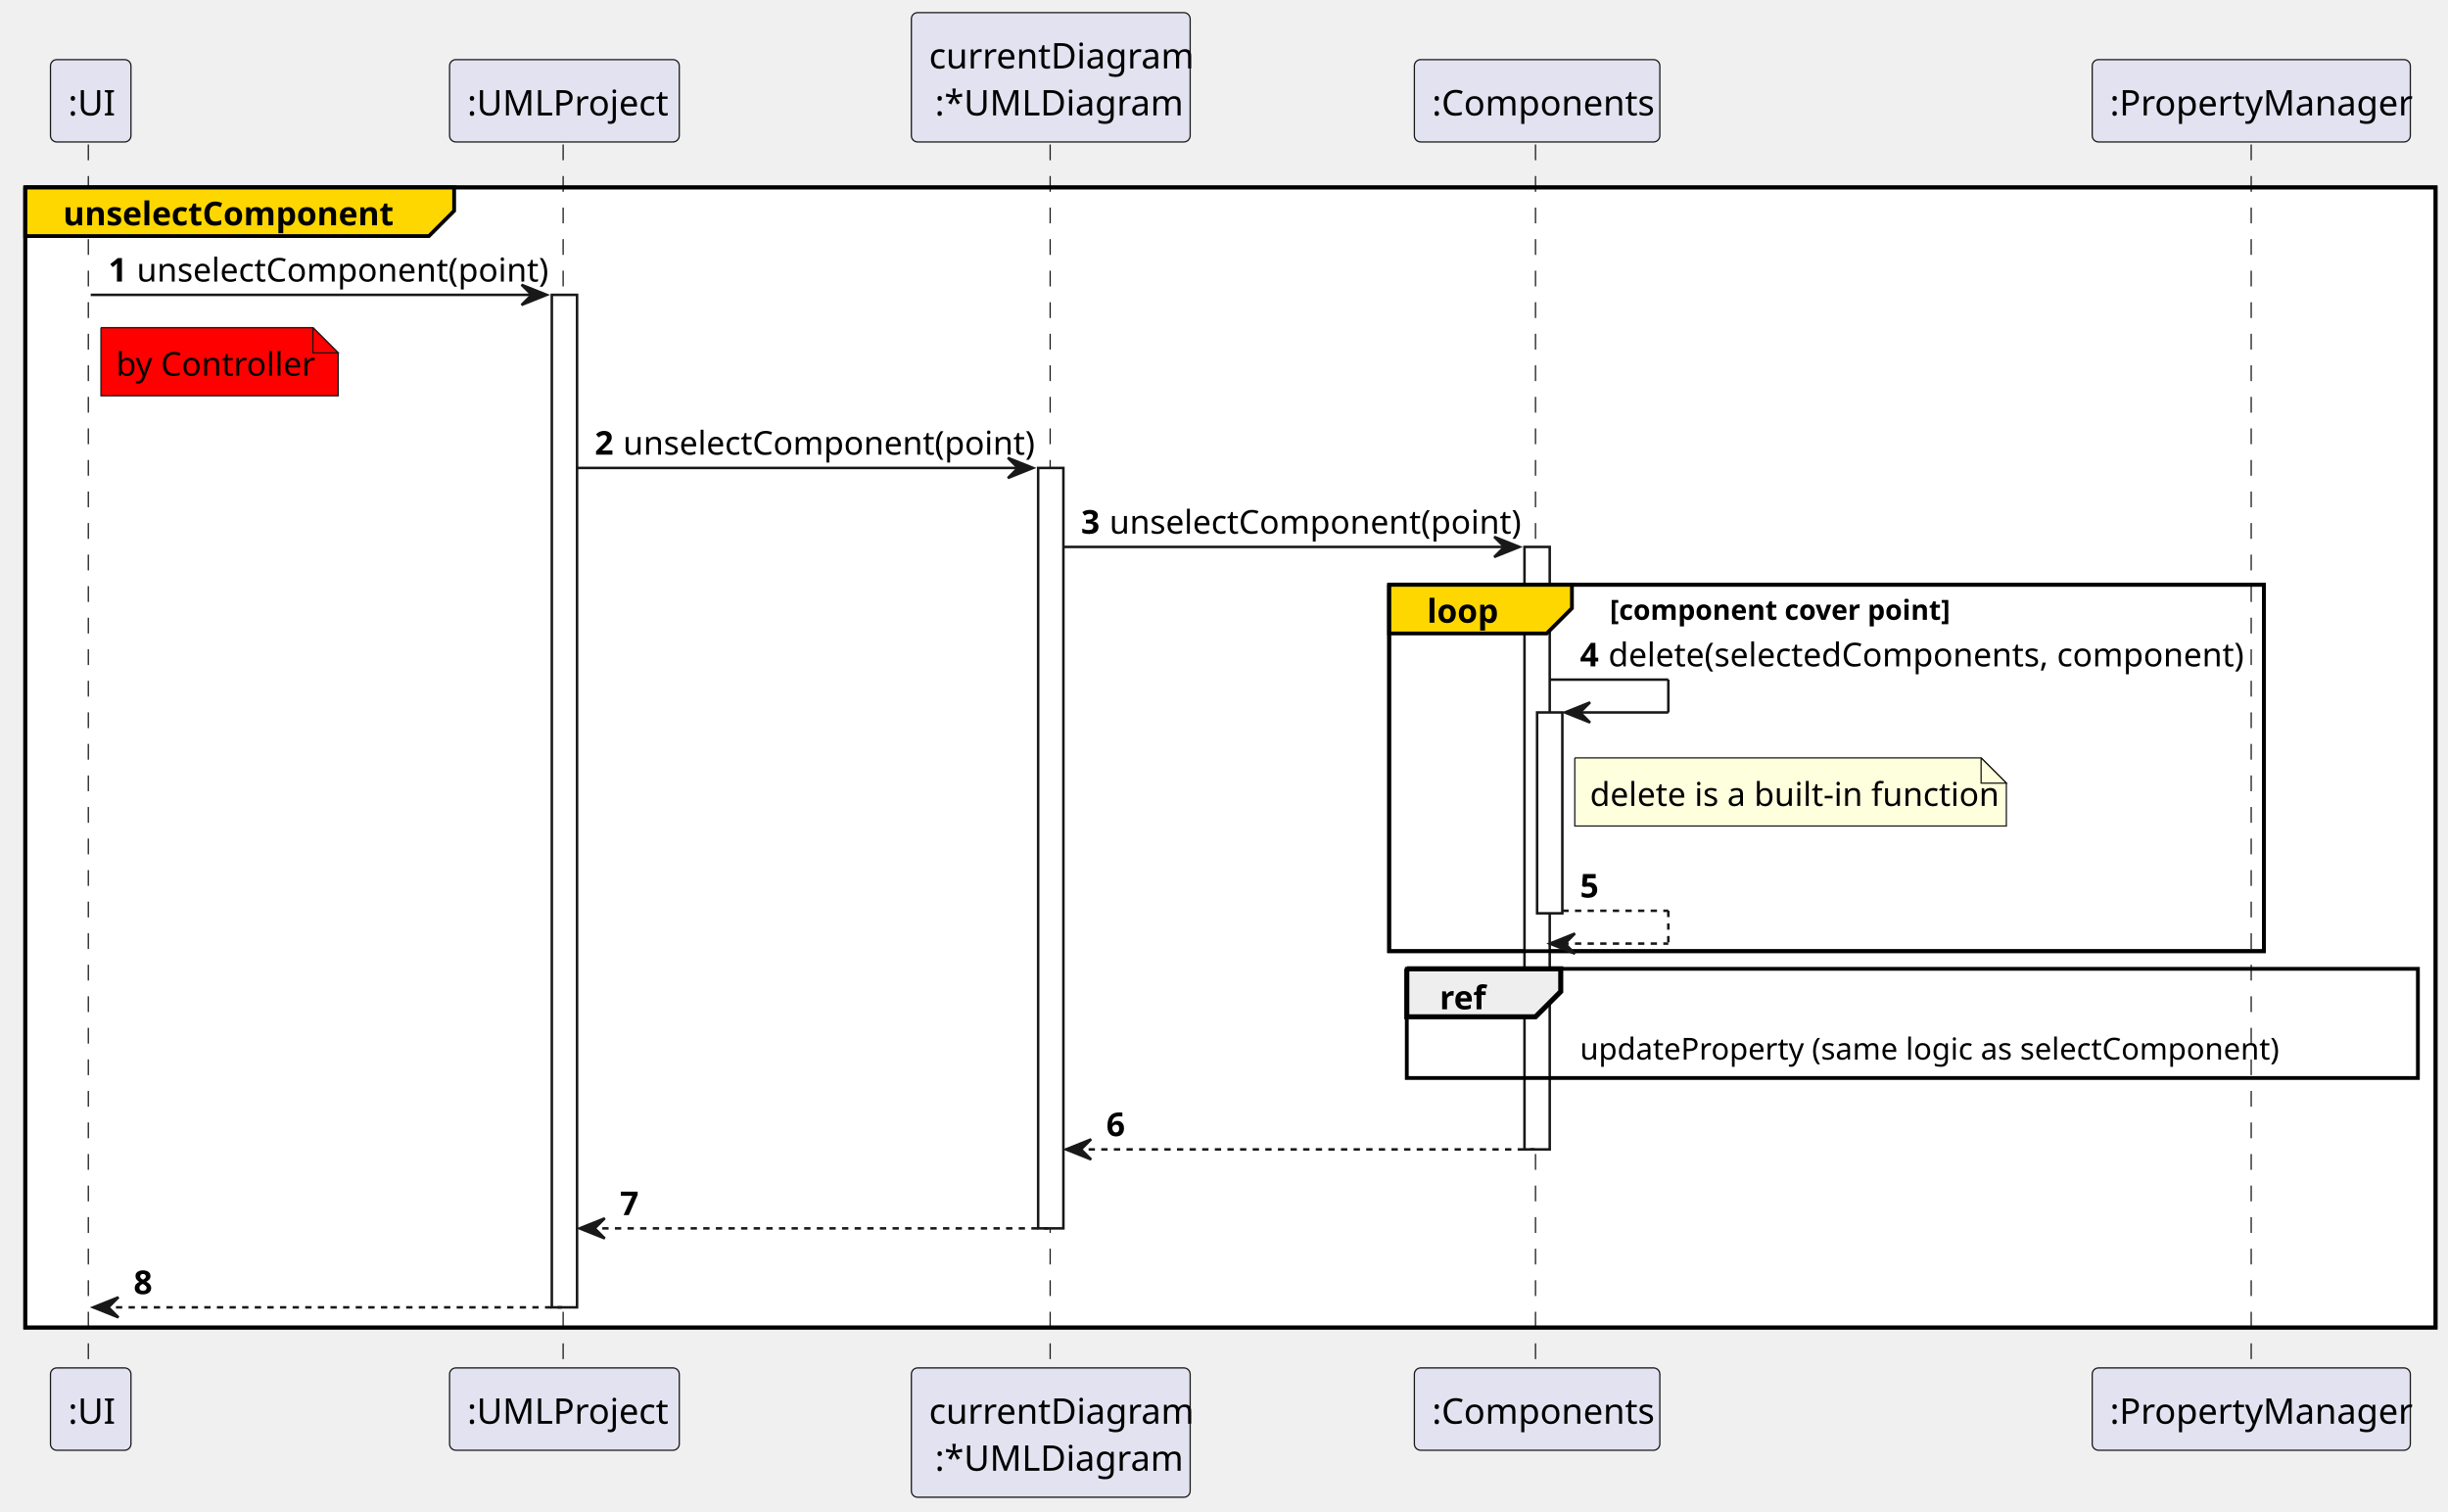
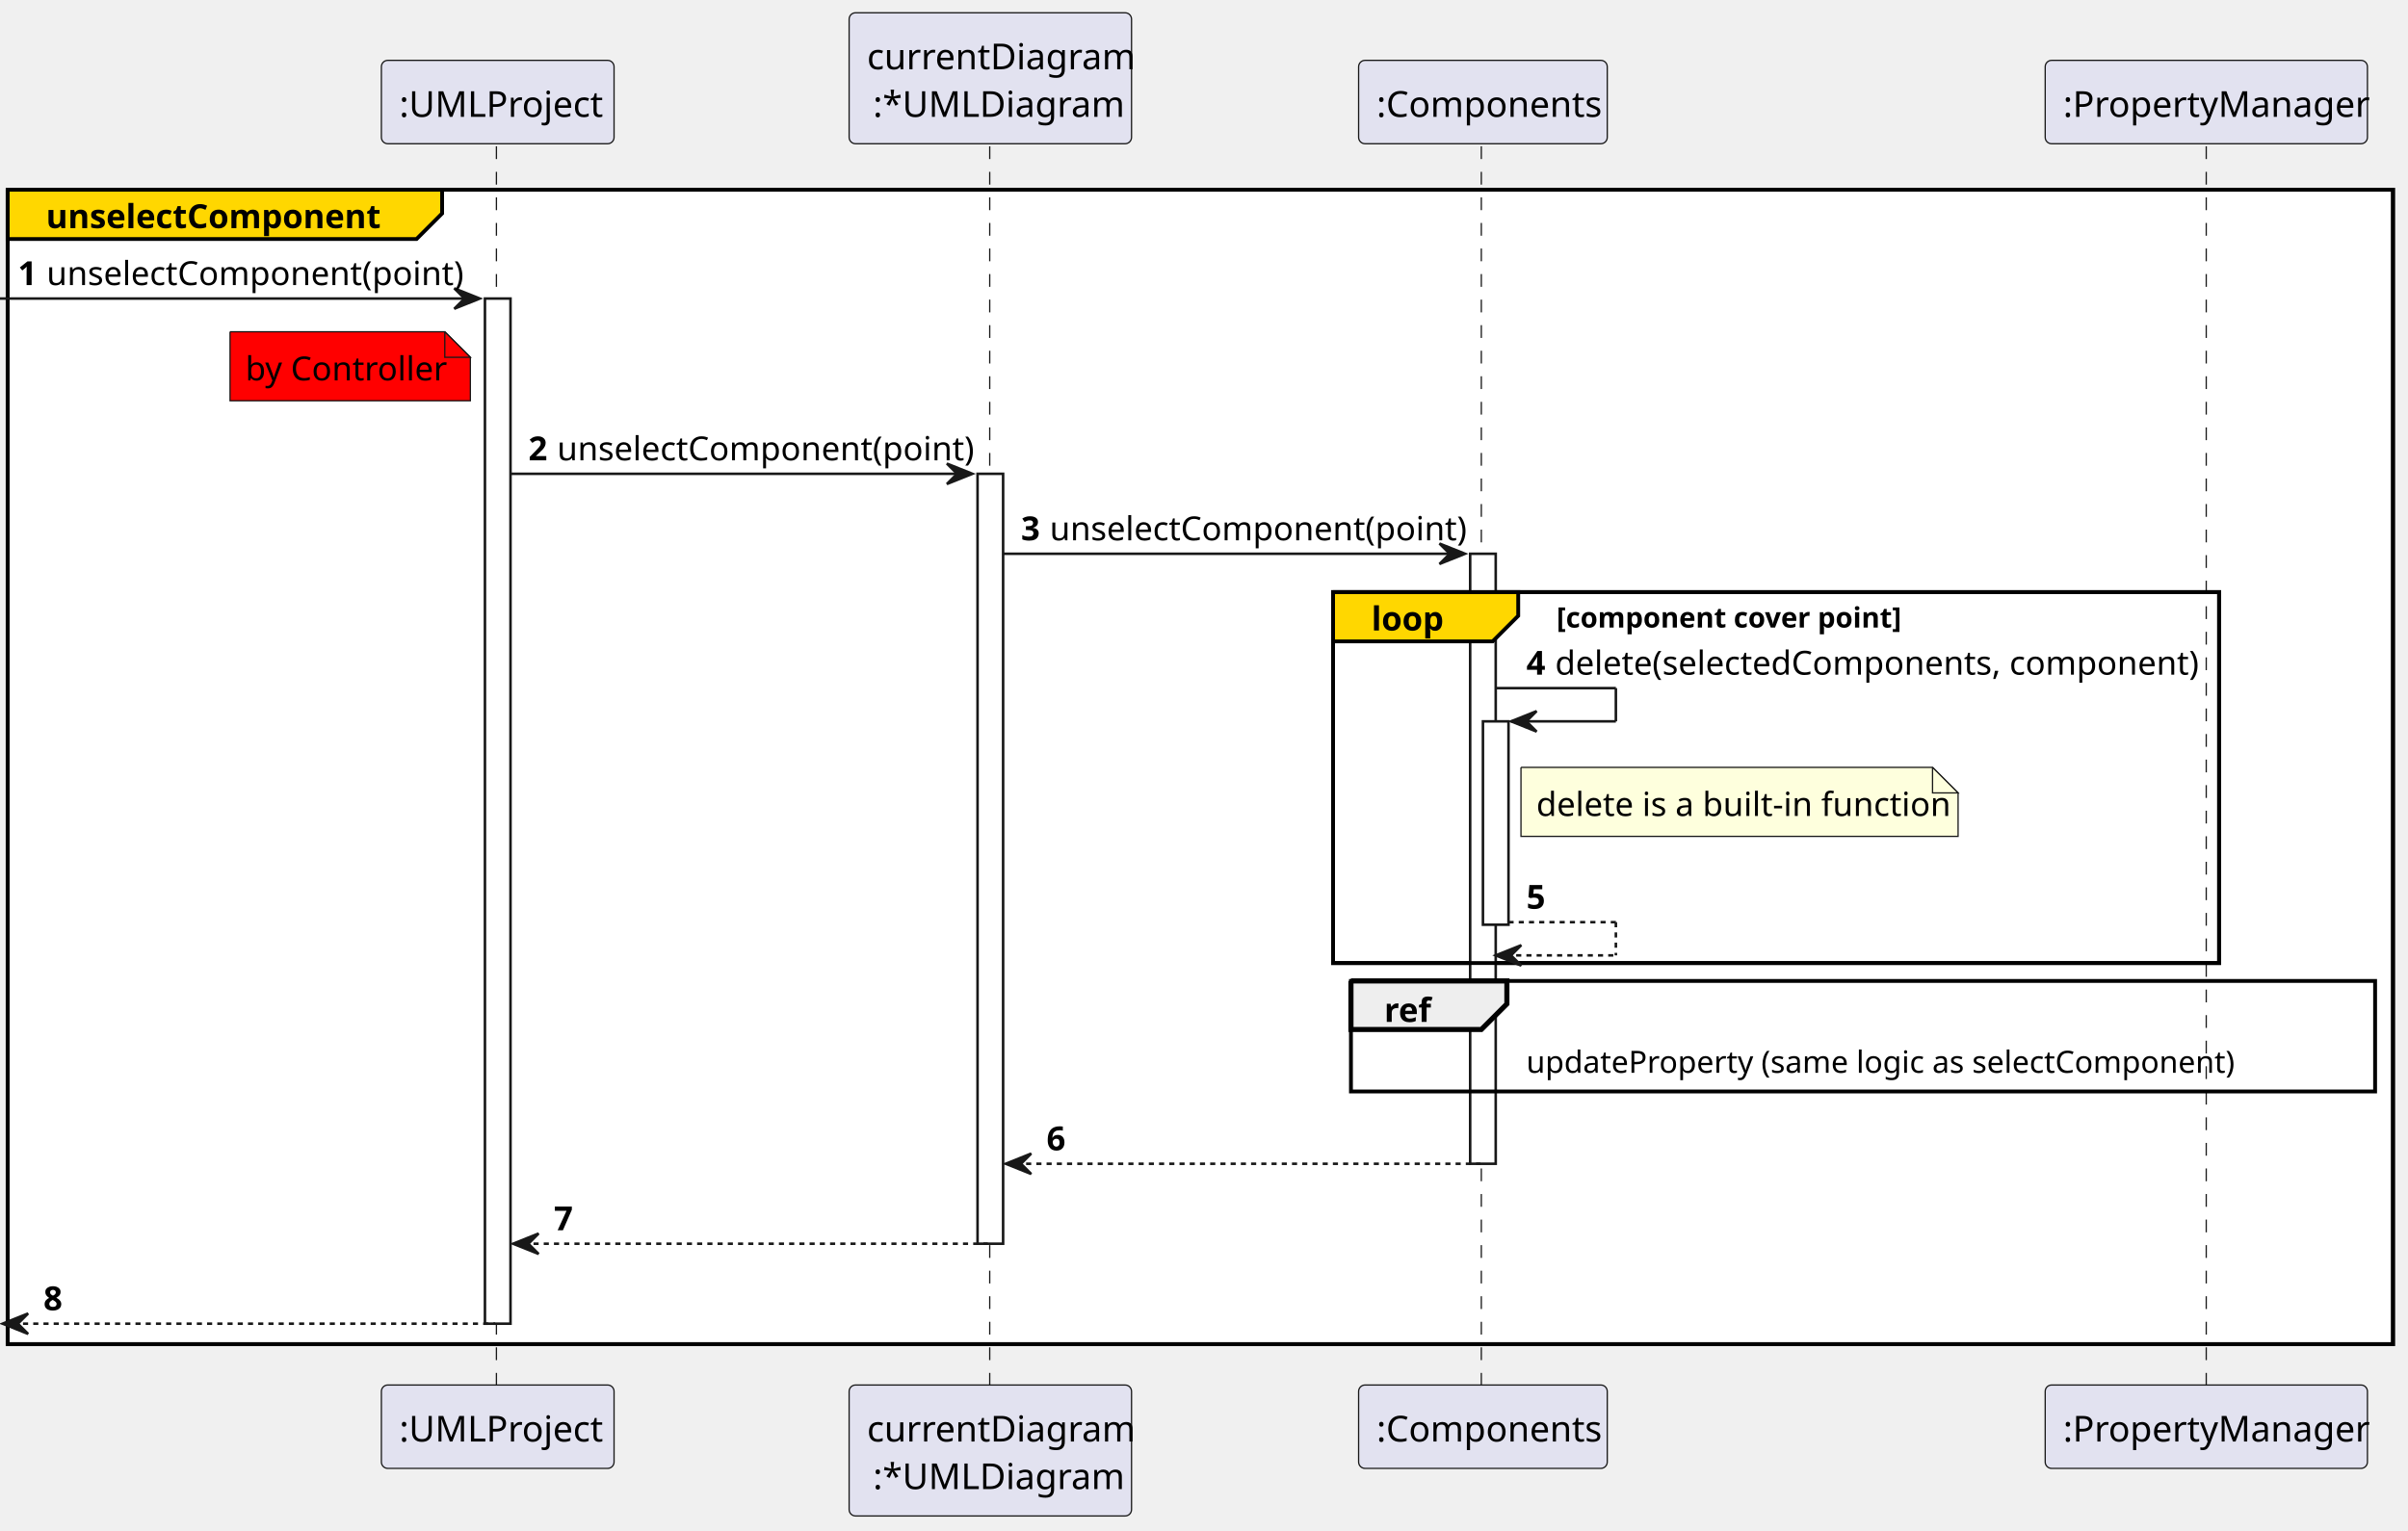
- <svg xmlns="http://www.w3.org/2000/svg" contentStyleType="text/css" height="479.2px" preserveAspectRatio="none" style="width:776px;height:479px;background:#FFFFFF;" version="1.1" viewBox="0 0 776 479" width="776.8px" zoomAndPan="magnify">
+ <svg xmlns="http://www.w3.org/2000/svg" contentStyleType="text/css" height="599px" preserveAspectRatio="none" style="width:942px;height:599px;background:#FFFFFF;" version="1.1" viewBox="0 0 942 599" width="942px" zoomAndPan="magnify">
  <defs />
  <g>
-     <rect fill="#FFFFFF" height="320.93" style="stroke:#181818;stroke-width:0.8;" width="8" x="174.922" y="93.459" />
-     <rect fill="#FFFFFF" height="241.031" style="stroke:#181818;stroke-width:0.8;" width="8" x="329.087" y="148.325" />
-     <rect fill="#FFFFFF" height="190.966" style="stroke:#181818;stroke-width:0.8;" width="8" x="483.253" y="173.358" />
-     <rect fill="#FFFFFF" height="63.666" style="stroke:#181818;stroke-width:0.8;" width="8" x="487.253" y="225.823" />
-     <rect fill="#FFFFFF" height="361.395" style="stroke:#000000;stroke-width:1.2;" width="764.06" x="8" y="59.394" />
-     <rect fill="#FFFFFF" height="116.131" style="stroke:#000000;stroke-width:1.2;" width="277.293" x="440.345" y="185.358" />
-     <line style="stroke:#181818;stroke-width:0.4;stroke-dasharray:5.0,5.0;" x1="28" x2="28" y1="45.794" y2="434.389" />
-     <line style="stroke:#181818;stroke-width:0.4;stroke-dasharray:5.0,5.0;" x1="178.513" x2="178.513" y1="45.794" y2="434.389" />
-     <line style="stroke:#181818;stroke-width:0.4;stroke-dasharray:5.0,5.0;" x1="332.897" x2="332.897" y1="45.794" y2="434.389" />
-     <line style="stroke:#181818;stroke-width:0.4;stroke-dasharray:5.0,5.0;" x1="486.745" x2="486.745" y1="45.794" y2="434.389" />
-     <line style="stroke:#181818;stroke-width:0.4;stroke-dasharray:5.0,5.0;" x1="713.616" x2="713.616" y1="45.794" y2="434.389" />
-     <rect fill="#E2E2F0" height="26.097" rx="2" ry="2" style="stroke:#181818;stroke-width:0.4;" width="25.512" x="16" y="18.897" />
-     <text fill="#000000" font-family="sans-serif" font-size="11.2" lengthAdjust="spacing" textLength="14.312" x="21.6" y="36.583">:UI</text>
-     <rect fill="#E2E2F0" height="26.097" rx="2" ry="2" style="stroke:#181818;stroke-width:0.4;" width="25.512" x="16" y="433.589" />
-     <text fill="#000000" font-family="sans-serif" font-size="11.2" lengthAdjust="spacing" textLength="14.312" x="21.6" y="451.275">:UI</text>
-     <rect fill="#E2E2F0" height="26.097" rx="2" ry="2" style="stroke:#181818;stroke-width:0.4;" width="72.816" x="142.513" y="18.897" />
-     <text fill="#000000" font-family="sans-serif" font-size="11.2" lengthAdjust="spacing" textLength="61.616" x="148.113" y="36.583">:UMLProject</text>
-     <rect fill="#E2E2F0" height="26.097" rx="2" ry="2" style="stroke:#181818;stroke-width:0.4;" width="72.816" x="142.513" y="433.589" />
-     <text fill="#000000" font-family="sans-serif" font-size="11.2" lengthAdjust="spacing" textLength="61.616" x="148.113" y="451.275">:UMLProject</text>
-     <rect fill="#E2E2F0" height="40.994" rx="2" ry="2" style="stroke:#181818;stroke-width:0.4;" width="88.38" x="288.897" y="4" />
-     <text fill="#000000" font-family="sans-serif" font-size="11.2" lengthAdjust="spacing" textLength="77.18" x="294.497" y="21.686">currentDiagram</text>
-     <text fill="#000000" font-family="sans-serif" font-size="11.2" lengthAdjust="spacing" textLength="73.44" x="296.367" y="36.583">:*UMLDiagram</text>
-     <rect fill="#E2E2F0" height="40.994" rx="2" ry="2" style="stroke:#181818;stroke-width:0.4;" width="88.38" x="288.897" y="433.589" />
-     <text fill="#000000" font-family="sans-serif" font-size="11.2" lengthAdjust="spacing" textLength="77.18" x="294.497" y="451.275">currentDiagram</text>
-     <text fill="#000000" font-family="sans-serif" font-size="11.2" lengthAdjust="spacing" textLength="73.44" x="296.367" y="466.172">:*UMLDiagram</text>
-     <rect fill="#E2E2F0" height="26.097" rx="2" ry="2" style="stroke:#181818;stroke-width:0.4;" width="77.815" x="448.345" y="18.897" />
-     <text fill="#000000" font-family="sans-serif" font-size="11.2" lengthAdjust="spacing" textLength="66.615" x="453.945" y="36.583">:Components</text>
-     <rect fill="#E2E2F0" height="26.097" rx="2" ry="2" style="stroke:#181818;stroke-width:0.4;" width="77.815" x="448.345" y="433.589" />
-     <text fill="#000000" font-family="sans-serif" font-size="11.2" lengthAdjust="spacing" textLength="66.615" x="453.945" y="451.275">:Components</text>
-     <rect fill="#E2E2F0" height="26.097" rx="2" ry="2" style="stroke:#181818;stroke-width:0.4;" width="100.844" x="663.216" y="18.897" />
-     <text fill="#000000" font-family="sans-serif" font-size="11.2" lengthAdjust="spacing" textLength="89.644" x="668.816" y="36.583">:PropertyManager</text>
-     <rect fill="#E2E2F0" height="26.097" rx="2" ry="2" style="stroke:#181818;stroke-width:0.4;" width="100.844" x="663.216" y="433.589" />
-     <text fill="#000000" font-family="sans-serif" font-size="11.2" lengthAdjust="spacing" textLength="89.644" x="668.816" y="451.275">:PropertyManager</text>
-     <rect fill="#FFFFFF" height="320.93" style="stroke:#181818;stroke-width:0.8;" width="8" x="174.922" y="93.459" />
-     <rect fill="#FFFFFF" height="241.031" style="stroke:#181818;stroke-width:0.8;" width="8" x="329.087" y="148.325" />
-     <rect fill="#FFFFFF" height="190.966" style="stroke:#181818;stroke-width:0.8;" width="8" x="483.253" y="173.358" />
-     <rect fill="#FFFFFF" height="63.666" style="stroke:#181818;stroke-width:0.8;" width="8" x="487.253" y="225.823" />
-     <path d="M8,59.394 L143.963,59.394 L143.963,66.827 L135.963,74.827 L8,74.827 L8,59.394 " fill="#FFD700" style="stroke:#000000;stroke-width:1.2;" />
-     <rect fill="none" height="361.395" style="stroke:#000000;stroke-width:1.2;" width="764.06" x="8" y="59.394" />
-     <text fill="#000000" font-family="sans-serif" font-size="10.4" font-weight="bold" lengthAdjust="spacing" textLength="99.963" x="20" y="71.416">unselectComponent</text>
-     <polygon fill="#181818" points="165.321,90.259,173.321,93.459,165.321,96.659,168.522,93.459" style="stroke:#181818;stroke-width:0.8;" />
-     <line style="stroke:#181818;stroke-width:0.8;" x1="28.756" x2="170.121" y1="93.459" y2="93.459" />
-     <text fill="#000000" font-family="sans-serif" font-size="10.4" font-weight="bold" lengthAdjust="spacing" textLength="5.784" x="34.356" y="89.249">1</text>
-     <text fill="#000000" font-family="sans-serif" font-size="10.4" lengthAdjust="spacing" textLength="121.982" x="43.34" y="89.249">unselectComponent(point)</text>
-     <path d="M32,103.859 L32,125.459 L107.2,125.459 L107.2,111.859 L99.2,103.859 L32,103.859 " fill="#FF0000" style="stroke:#181818;stroke-width:0.4;" />
-     <path d="M99.2,103.859 L99.2,111.859 L107.2,111.859 L99.2,103.859 " fill="#FF0000" style="stroke:#181818;stroke-width:0.4;" />
-     <text fill="#000000" font-family="sans-serif" font-size="10.4" lengthAdjust="spacing" textLength="58.957" x="36.8" y="119.082">by Controller</text>
-     <polygon fill="#181818" points="319.487,145.125,327.487,148.325,319.487,151.525,322.687,148.325" style="stroke:#181818;stroke-width:0.8;" />
-     <line style="stroke:#181818;stroke-width:0.8;" x1="182.922" x2="324.287" y1="148.325" y2="148.325" />
-     <text fill="#000000" font-family="sans-serif" font-size="10.4" font-weight="bold" lengthAdjust="spacing" textLength="5.784" x="188.522" y="144.115">2</text>
-     <text fill="#000000" font-family="sans-serif" font-size="10.4" lengthAdjust="spacing" textLength="121.982" x="197.506" y="144.115">unselectComponent(point)</text>
-     <polygon fill="#181818" points="473.653,170.158,481.653,173.358,473.653,176.558,476.853,173.358" style="stroke:#181818;stroke-width:0.8;" />
-     <line style="stroke:#181818;stroke-width:0.8;" x1="337.087" x2="478.453" y1="173.358" y2="173.358" />
-     <text fill="#000000" font-family="sans-serif" font-size="10.4" font-weight="bold" lengthAdjust="spacing" textLength="5.784" x="342.687" y="169.148">3</text>
-     <text fill="#000000" font-family="sans-serif" font-size="10.4" lengthAdjust="spacing" textLength="121.982" x="351.671" y="169.148">unselectComponent(point)</text>
-     <path d="M440.345,185.358 L498.293,185.358 L498.293,192.791 L490.293,200.791 L440.345,200.791 L440.345,185.358 " fill="#FFD700" style="stroke:#000000;stroke-width:1.2;" />
-     <rect fill="none" height="116.131" style="stroke:#000000;stroke-width:1.2;" width="277.293" x="440.345" y="185.358" />
-     <text fill="#000000" font-family="sans-serif" font-size="10.4" font-weight="bold" lengthAdjust="spacing" textLength="21.948" x="452.345" y="197.381">loop</text>
-     <text fill="#000000" font-family="sans-serif" font-size="8.8" font-weight="bold" lengthAdjust="spacing" textLength="103.155" x="510.293" y="196.454">[component cover point]</text>
-     <line style="stroke:#181818;stroke-width:0.8;" x1="491.253" x2="528.853" y1="215.423" y2="215.423" />
-     <line style="stroke:#181818;stroke-width:0.8;" x1="528.853" x2="528.853" y1="215.423" y2="225.823" />
-     <line style="stroke:#181818;stroke-width:0.8;" x1="496.053" x2="528.853" y1="225.823" y2="225.823" />
-     <polygon fill="#181818" points="504.053,222.623,496.053,225.823,504.053,229.023,500.853,225.823" style="stroke:#181818;stroke-width:0.8;" />
-     <text fill="#000000" font-family="sans-serif" font-size="10.4" font-weight="bold" lengthAdjust="spacing" textLength="5.784" x="500.853" y="211.213">4</text>
-     <text fill="#000000" font-family="sans-serif" font-size="10.4" lengthAdjust="spacing" textLength="190.201" x="509.837" y="211.213">delete(selectedComponents, component)</text>
-     <path d="M499.2,240.223 L499.2,261.823 L636,261.823 L636,248.223 L628,240.223 L499.2,240.223 " fill="#FEFFDD" style="stroke:#181818;stroke-width:0.4;" />
-     <path d="M628,240.223 L628,248.223 L636,248.223 L628,240.223 " fill="#FEFFDD" style="stroke:#181818;stroke-width:0.4;" />
-     <text fill="#000000" font-family="sans-serif" font-size="10.4" lengthAdjust="spacing" textLength="120.25" x="504" y="255.446">delete is a built-in function</text>
-     <line style="stroke:#181818;stroke-width:0.8;stroke-dasharray:2.0,2.0;" x1="495.253" x2="528.853" y1="288.689" y2="288.689" />
-     <line style="stroke:#181818;stroke-width:0.8;stroke-dasharray:2.0,2.0;" x1="528.853" x2="528.853" y1="288.689" y2="299.089" />
-     <line style="stroke:#181818;stroke-width:0.8;stroke-dasharray:2.0,2.0;" x1="491.253" x2="528.853" y1="299.089" y2="299.089" />
-     <polygon fill="#181818" points="499.253,295.889,491.253,299.089,499.253,302.289,496.053,299.089" style="stroke:#181818;stroke-width:0.8;" />
-     <text fill="#000000" font-family="sans-serif" font-size="10.4" font-weight="bold" lengthAdjust="spacing" textLength="5.784" x="500.853" y="284.479">5</text>
-     <text fill="#000000" font-family="sans-serif" font-size="10.4" lengthAdjust="spacing" textLength="2.889" x="509.837" y="284.479"> </text>
-     <rect fill="none" height="34.602" style="stroke:#000000;stroke-width:1.2;" width="320.514" x="445.945" y="307.089" />
-     <path d="M445.945,307.089 L494.745,307.089 L494.745,314.289 L486.745,322.289 L445.945,322.289 L445.945,307.089 " fill="#EEEEEE" style="stroke:#000000;stroke-width:1.6;" />
-     <text fill="#000000" font-family="sans-serif" font-size="10.4" font-weight="bold" lengthAdjust="spacing" textLength="13.294" x="456.345" y="319.912">ref</text>
-     <text fill="#000000" font-family="sans-serif" font-size="9.6" lengthAdjust="spacing" textLength="210.773" x="500.816" y="335.848">updateProperty (same logic as selectComponent)</text>
-     <polygon fill="#181818" points="345.887,361.123,337.887,364.323,345.887,367.523,342.687,364.323" style="stroke:#181818;stroke-width:0.8;" />
-     <line style="stroke:#181818;stroke-width:0.8;stroke-dasharray:2.0,2.0;" x1="341.087" x2="486.453" y1="364.323" y2="364.323" />
-     <text fill="#000000" font-family="sans-serif" font-size="10.4" font-weight="bold" lengthAdjust="spacing" textLength="5.784" x="350.687" y="360.113">6</text>
-     <text fill="#000000" font-family="sans-serif" font-size="10.4" lengthAdjust="spacing" textLength="2.889" x="359.671" y="360.113"> </text>
-     <polygon fill="#181818" points="191.721,386.156,183.721,389.356,191.721,392.556,188.522,389.356" style="stroke:#181818;stroke-width:0.8;" />
-     <line style="stroke:#181818;stroke-width:0.8;stroke-dasharray:2.0,2.0;" x1="186.922" x2="332.287" y1="389.356" y2="389.356" />
-     <text fill="#000000" font-family="sans-serif" font-size="10.4" font-weight="bold" lengthAdjust="spacing" textLength="5.784" x="196.522" y="385.146">7</text>
-     <text fill="#000000" font-family="sans-serif" font-size="10.4" lengthAdjust="spacing" textLength="2.889" x="205.506" y="385.146"> </text>
-     <polygon fill="#181818" points="37.556,411.189,29.556,414.389,37.556,417.589,34.356,414.389" style="stroke:#181818;stroke-width:0.8;" />
-     <line style="stroke:#181818;stroke-width:0.8;stroke-dasharray:2.0,2.0;" x1="32.756" x2="178.121" y1="414.389" y2="414.389" />
-     <text fill="#000000" font-family="sans-serif" font-size="10.4" font-weight="bold" lengthAdjust="spacing" textLength="5.784" x="42.356" y="410.179">8</text>
-     <text fill="#000000" font-family="sans-serif" font-size="10.4" lengthAdjust="spacing" textLength="2.889" x="51.34" y="410.179"> </text>
+     <rect fill="#FFFFFF" height="401.162" style="stroke:#181818;stroke-width:1.0;" width="10" x="189.707" y="116.824" />
+     <rect fill="#FFFFFF" height="301.289" style="stroke:#181818;stroke-width:1.0;" width="10" x="382.414" y="185.406" />
+     <rect fill="#FFFFFF" height="238.707" style="stroke:#181818;stroke-width:1.0;" width="10" x="575.121" y="216.697" />
+     <rect fill="#FFFFFF" height="79.582" style="stroke:#181818;stroke-width:1.0;" width="10" x="580.121" y="282.279" />
+     <rect fill="#FFFFFF" height="451.744" style="stroke:#000000;stroke-width:1.5;" width="933.13" x="3" y="74.242" />
+     <rect fill="#FFFFFF" height="145.164" style="stroke:#000000;stroke-width:1.5;" width="346.616" x="521.487" y="231.697" />
+     <line style="stroke:#181818;stroke-width:0.5;stroke-dasharray:5.0,5.0;" x1="194.197" x2="194.197" y1="57.242" y2="542.986" />
+     <line style="stroke:#181818;stroke-width:0.5;stroke-dasharray:5.0,5.0;" x1="387.176" x2="387.176" y1="57.242" y2="542.986" />
+     <line style="stroke:#181818;stroke-width:0.5;stroke-dasharray:5.0,5.0;" x1="579.487" x2="579.487" y1="57.242" y2="542.986" />
+     <line style="stroke:#181818;stroke-width:0.5;stroke-dasharray:5.0,5.0;" x1="863.075" x2="863.075" y1="57.242" y2="542.986" />
+     <rect fill="#E2E2F0" height="32.621" rx="2.5" ry="2.5" style="stroke:#181818;stroke-width:0.5;" width="91.02" x="149.197" y="23.621" />
+     <text fill="#000000" font-family="sans-serif" font-size="14" lengthAdjust="spacing" textLength="77.02" x="156.197" y="45.728">:UMLProject</text>
+     <rect fill="#E2E2F0" height="32.621" rx="2.5" ry="2.5" style="stroke:#181818;stroke-width:0.5;" width="91.02" x="149.197" y="541.986" />
+     <text fill="#000000" font-family="sans-serif" font-size="14" lengthAdjust="spacing" textLength="77.02" x="156.197" y="564.094">:UMLProject</text>
+     <rect fill="#E2E2F0" height="51.242" rx="2.5" ry="2.5" style="stroke:#181818;stroke-width:0.5;" width="110.476" x="332.176" y="5" />
+     <text fill="#000000" font-family="sans-serif" font-size="14" lengthAdjust="spacing" textLength="96.476" x="339.176" y="27.107">currentDiagram</text>
+     <text fill="#000000" font-family="sans-serif" font-size="14" lengthAdjust="spacing" textLength="91.8" x="341.514" y="45.728">:*UMLDiagram</text>
+     <rect fill="#E2E2F0" height="51.242" rx="2.5" ry="2.5" style="stroke:#181818;stroke-width:0.5;" width="110.476" x="332.176" y="541.986" />
+     <text fill="#000000" font-family="sans-serif" font-size="14" lengthAdjust="spacing" textLength="96.476" x="339.176" y="564.094">currentDiagram</text>
+     <text fill="#000000" font-family="sans-serif" font-size="14" lengthAdjust="spacing" textLength="91.8" x="341.514" y="582.715">:*UMLDiagram</text>
+     <rect fill="#E2E2F0" height="32.621" rx="2.5" ry="2.5" style="stroke:#181818;stroke-width:0.5;" width="97.269" x="531.487" y="23.621" />
+     <text fill="#000000" font-family="sans-serif" font-size="14" lengthAdjust="spacing" textLength="83.269" x="538.487" y="45.728">:Components</text>
+     <rect fill="#E2E2F0" height="32.621" rx="2.5" ry="2.5" style="stroke:#181818;stroke-width:0.5;" width="97.269" x="531.487" y="541.986" />
+     <text fill="#000000" font-family="sans-serif" font-size="14" lengthAdjust="spacing" textLength="83.269" x="538.487" y="564.094">:Components</text>
+     <rect fill="#E2E2F0" height="32.621" rx="2.5" ry="2.5" style="stroke:#181818;stroke-width:0.5;" width="126.055" x="800.075" y="23.621" />
+     <text fill="#000000" font-family="sans-serif" font-size="14" lengthAdjust="spacing" textLength="112.055" x="807.075" y="45.728">:PropertyManager</text>
+     <rect fill="#E2E2F0" height="32.621" rx="2.5" ry="2.5" style="stroke:#181818;stroke-width:0.5;" width="126.055" x="800.075" y="541.986" />
+     <text fill="#000000" font-family="sans-serif" font-size="14" lengthAdjust="spacing" textLength="112.055" x="807.075" y="564.094">:PropertyManager</text>
+     <rect fill="#FFFFFF" height="401.162" style="stroke:#181818;stroke-width:1.0;" width="10" x="189.707" y="116.824" />
+     <rect fill="#FFFFFF" height="301.289" style="stroke:#181818;stroke-width:1.0;" width="10" x="382.414" y="185.406" />
+     <rect fill="#FFFFFF" height="238.707" style="stroke:#181818;stroke-width:1.0;" width="10" x="575.121" y="216.697" />
+     <rect fill="#FFFFFF" height="79.582" style="stroke:#181818;stroke-width:1.0;" width="10" x="580.121" y="282.279" />
+     <path d="M3,74.242 L172.954,74.242 L172.954,83.533 L162.954,93.533 L3,93.533 L3,74.242 " fill="#FFD700" style="stroke:#000000;stroke-width:1.5;" />
+     <rect fill="none" height="451.744" style="stroke:#000000;stroke-width:1.5;" width="933.13" x="3" y="74.242" />
+     <text fill="#000000" font-family="sans-serif" font-size="13" font-weight="bold" lengthAdjust="spacing" textLength="124.954" x="18" y="89.27">unselectComponent</text>
+     <polygon fill="#181818" points="177.707,112.824,187.707,116.824,177.707,120.824,181.707,116.824" style="stroke:#181818;stroke-width:1.0;" />
+     <line style="stroke:#181818;stroke-width:1.0;" x1="0" x2="183.707" y1="116.824" y2="116.824" />
+     <text fill="#000000" font-family="sans-serif" font-size="13" font-weight="bold" lengthAdjust="spacing" textLength="7.23" x="7" y="111.561">1</text>
+     <text fill="#000000" font-family="sans-serif" font-size="13" lengthAdjust="spacing" textLength="152.477" x="18.23" y="111.561">unselectComponent(point)</text>
+     <path d="M90,129.824 L90,156.824 L184,156.824 L184,139.824 L174,129.824 L90,129.824 " fill="#FF0000" style="stroke:#181818;stroke-width:0.5;" />
+     <path d="M174,129.824 L174,139.824 L184,139.824 L174,129.824 " fill="#FF0000" style="stroke:#181818;stroke-width:0.5;" />
+     <text fill="#000000" font-family="sans-serif" font-size="13" lengthAdjust="spacing" textLength="73.696" x="96" y="148.852">by Controller</text>
+     <polygon fill="#181818" points="370.414,181.406,380.414,185.406,370.414,189.406,374.414,185.406" style="stroke:#181818;stroke-width:1.0;" />
+     <line style="stroke:#181818;stroke-width:1.0;" x1="199.707" x2="376.414" y1="185.406" y2="185.406" />
+     <text fill="#000000" font-family="sans-serif" font-size="13" font-weight="bold" lengthAdjust="spacing" textLength="7.23" x="206.707" y="180.144">2</text>
+     <text fill="#000000" font-family="sans-serif" font-size="13" lengthAdjust="spacing" textLength="152.477" x="217.937" y="180.144">unselectComponent(point)</text>
+     <polygon fill="#181818" points="563.121,212.697,573.121,216.697,563.121,220.697,567.121,216.697" style="stroke:#181818;stroke-width:1.0;" />
+     <line style="stroke:#181818;stroke-width:1.0;" x1="392.414" x2="569.121" y1="216.697" y2="216.697" />
+     <text fill="#000000" font-family="sans-serif" font-size="13" font-weight="bold" lengthAdjust="spacing" textLength="7.23" x="399.414" y="211.435">3</text>
+     <text fill="#000000" font-family="sans-serif" font-size="13" lengthAdjust="spacing" textLength="152.477" x="410.644" y="211.435">unselectComponent(point)</text>
+     <path d="M521.487,231.697 L593.921,231.697 L593.921,240.988 L583.921,250.988 L521.487,250.988 L521.487,231.697 " fill="#FFD700" style="stroke:#000000;stroke-width:1.5;" />
+     <rect fill="none" height="145.164" style="stroke:#000000;stroke-width:1.5;" width="346.616" x="521.487" y="231.697" />
+     <text fill="#000000" font-family="sans-serif" font-size="13" font-weight="bold" lengthAdjust="spacing" textLength="27.435" x="536.487" y="246.726">loop</text>
+     <text fill="#000000" font-family="sans-serif" font-size="11" font-weight="bold" lengthAdjust="spacing" textLength="128.944" x="608.921" y="245.567">[component cover point]</text>
+     <line style="stroke:#181818;stroke-width:1.0;" x1="585.121" x2="632.121" y1="269.279" y2="269.279" />
+     <line style="stroke:#181818;stroke-width:1.0;" x1="632.121" x2="632.121" y1="269.279" y2="282.279" />
+     <line style="stroke:#181818;stroke-width:1.0;" x1="591.121" x2="632.121" y1="282.279" y2="282.279" />
+     <polygon fill="#181818" points="601.121,278.279,591.121,282.279,601.121,286.279,597.121,282.279" style="stroke:#181818;stroke-width:1.0;" />
+     <text fill="#000000" font-family="sans-serif" font-size="13" font-weight="bold" lengthAdjust="spacing" textLength="7.23" x="597.121" y="264.017">4</text>
+     <text fill="#000000" font-family="sans-serif" font-size="13" lengthAdjust="spacing" textLength="237.751" x="608.351" y="264.017">delete(selectedComponents, component)</text>
+     <path d="M595,300.279 L595,327.279 L766,327.279 L766,310.279 L756,300.279 L595,300.279 " fill="#FEFFDD" style="stroke:#181818;stroke-width:0.5;" />
+     <path d="M756,300.279 L756,310.279 L766,310.279 L756,300.279 " fill="#FEFFDD" style="stroke:#181818;stroke-width:0.5;" />
+     <text fill="#000000" font-family="sans-serif" font-size="13" lengthAdjust="spacing" textLength="150.312" x="601" y="319.308">delete is a built-in function</text>
+     <line style="stroke:#181818;stroke-width:1.0;stroke-dasharray:2.0,2.0;" x1="590.121" x2="632.121" y1="360.861" y2="360.861" />
+     <line style="stroke:#181818;stroke-width:1.0;stroke-dasharray:2.0,2.0;" x1="632.121" x2="632.121" y1="360.861" y2="373.861" />
+     <line style="stroke:#181818;stroke-width:1.0;stroke-dasharray:2.0,2.0;" x1="585.121" x2="632.121" y1="373.861" y2="373.861" />
+     <polygon fill="#181818" points="595.121,369.861,585.121,373.861,595.121,377.861,591.121,373.861" style="stroke:#181818;stroke-width:1.0;" />
+     <text fill="#000000" font-family="sans-serif" font-size="13" font-weight="bold" lengthAdjust="spacing" textLength="7.23" x="597.121" y="355.599">5</text>
+     <text fill="#000000" font-family="sans-serif" font-size="13" lengthAdjust="spacing" textLength="3.612" x="608.351" y="355.599"> </text>
+     <rect fill="none" height="43.252" style="stroke:#000000;stroke-width:1.5;" width="400.643" x="528.487" y="383.861" />
+     <path d="M528.487,383.861 L589.487,383.861 L589.487,392.861 L579.487,402.861 L528.487,402.861 L528.487,383.861 " fill="#EEEEEE" style="stroke:#000000;stroke-width:2.0;" />
+     <text fill="#000000" font-family="sans-serif" font-size="13" font-weight="bold" lengthAdjust="spacing" textLength="16.618" x="541.487" y="399.89">ref</text>
+     <text fill="#000000" font-family="sans-serif" font-size="12" lengthAdjust="spacing" textLength="263.467" x="597.075" y="419.81">updateProperty (same logic as selectComponent)</text>
+     <polygon fill="#181818" points="403.414,451.404,393.414,455.404,403.414,459.404,399.414,455.404" style="stroke:#181818;stroke-width:1.0;" />
+     <line style="stroke:#181818;stroke-width:1.0;stroke-dasharray:2.0,2.0;" x1="397.414" x2="579.121" y1="455.404" y2="455.404" />
+     <text fill="#000000" font-family="sans-serif" font-size="13" font-weight="bold" lengthAdjust="spacing" textLength="7.23" x="409.414" y="450.142">6</text>
+     <text fill="#000000" font-family="sans-serif" font-size="13" lengthAdjust="spacing" textLength="3.612" x="420.644" y="450.142"> </text>
+     <polygon fill="#181818" points="210.707,482.695,200.707,486.695,210.707,490.695,206.707,486.695" style="stroke:#181818;stroke-width:1.0;" />
+     <line style="stroke:#181818;stroke-width:1.0;stroke-dasharray:2.0,2.0;" x1="204.707" x2="386.414" y1="486.695" y2="486.695" />
+     <text fill="#000000" font-family="sans-serif" font-size="13" font-weight="bold" lengthAdjust="spacing" textLength="7.23" x="216.707" y="481.433">7</text>
+     <text fill="#000000" font-family="sans-serif" font-size="13" lengthAdjust="spacing" textLength="3.612" x="227.937" y="481.433"> </text>
+     <polygon fill="#181818" points="11,513.986,1,517.986,11,521.986,7,517.986" style="stroke:#181818;stroke-width:1.0;" />
+     <line style="stroke:#181818;stroke-width:1.0;stroke-dasharray:2.0,2.0;" x1="5" x2="193.707" y1="517.986" y2="517.986" />
+     <text fill="#000000" font-family="sans-serif" font-size="13" font-weight="bold" lengthAdjust="spacing" textLength="7.23" x="17" y="512.724">8</text>
+     <text fill="#000000" font-family="sans-serif" font-size="13" lengthAdjust="spacing" textLength="3.612" x="28.23" y="512.724"> </text>
  </g>
</svg>
